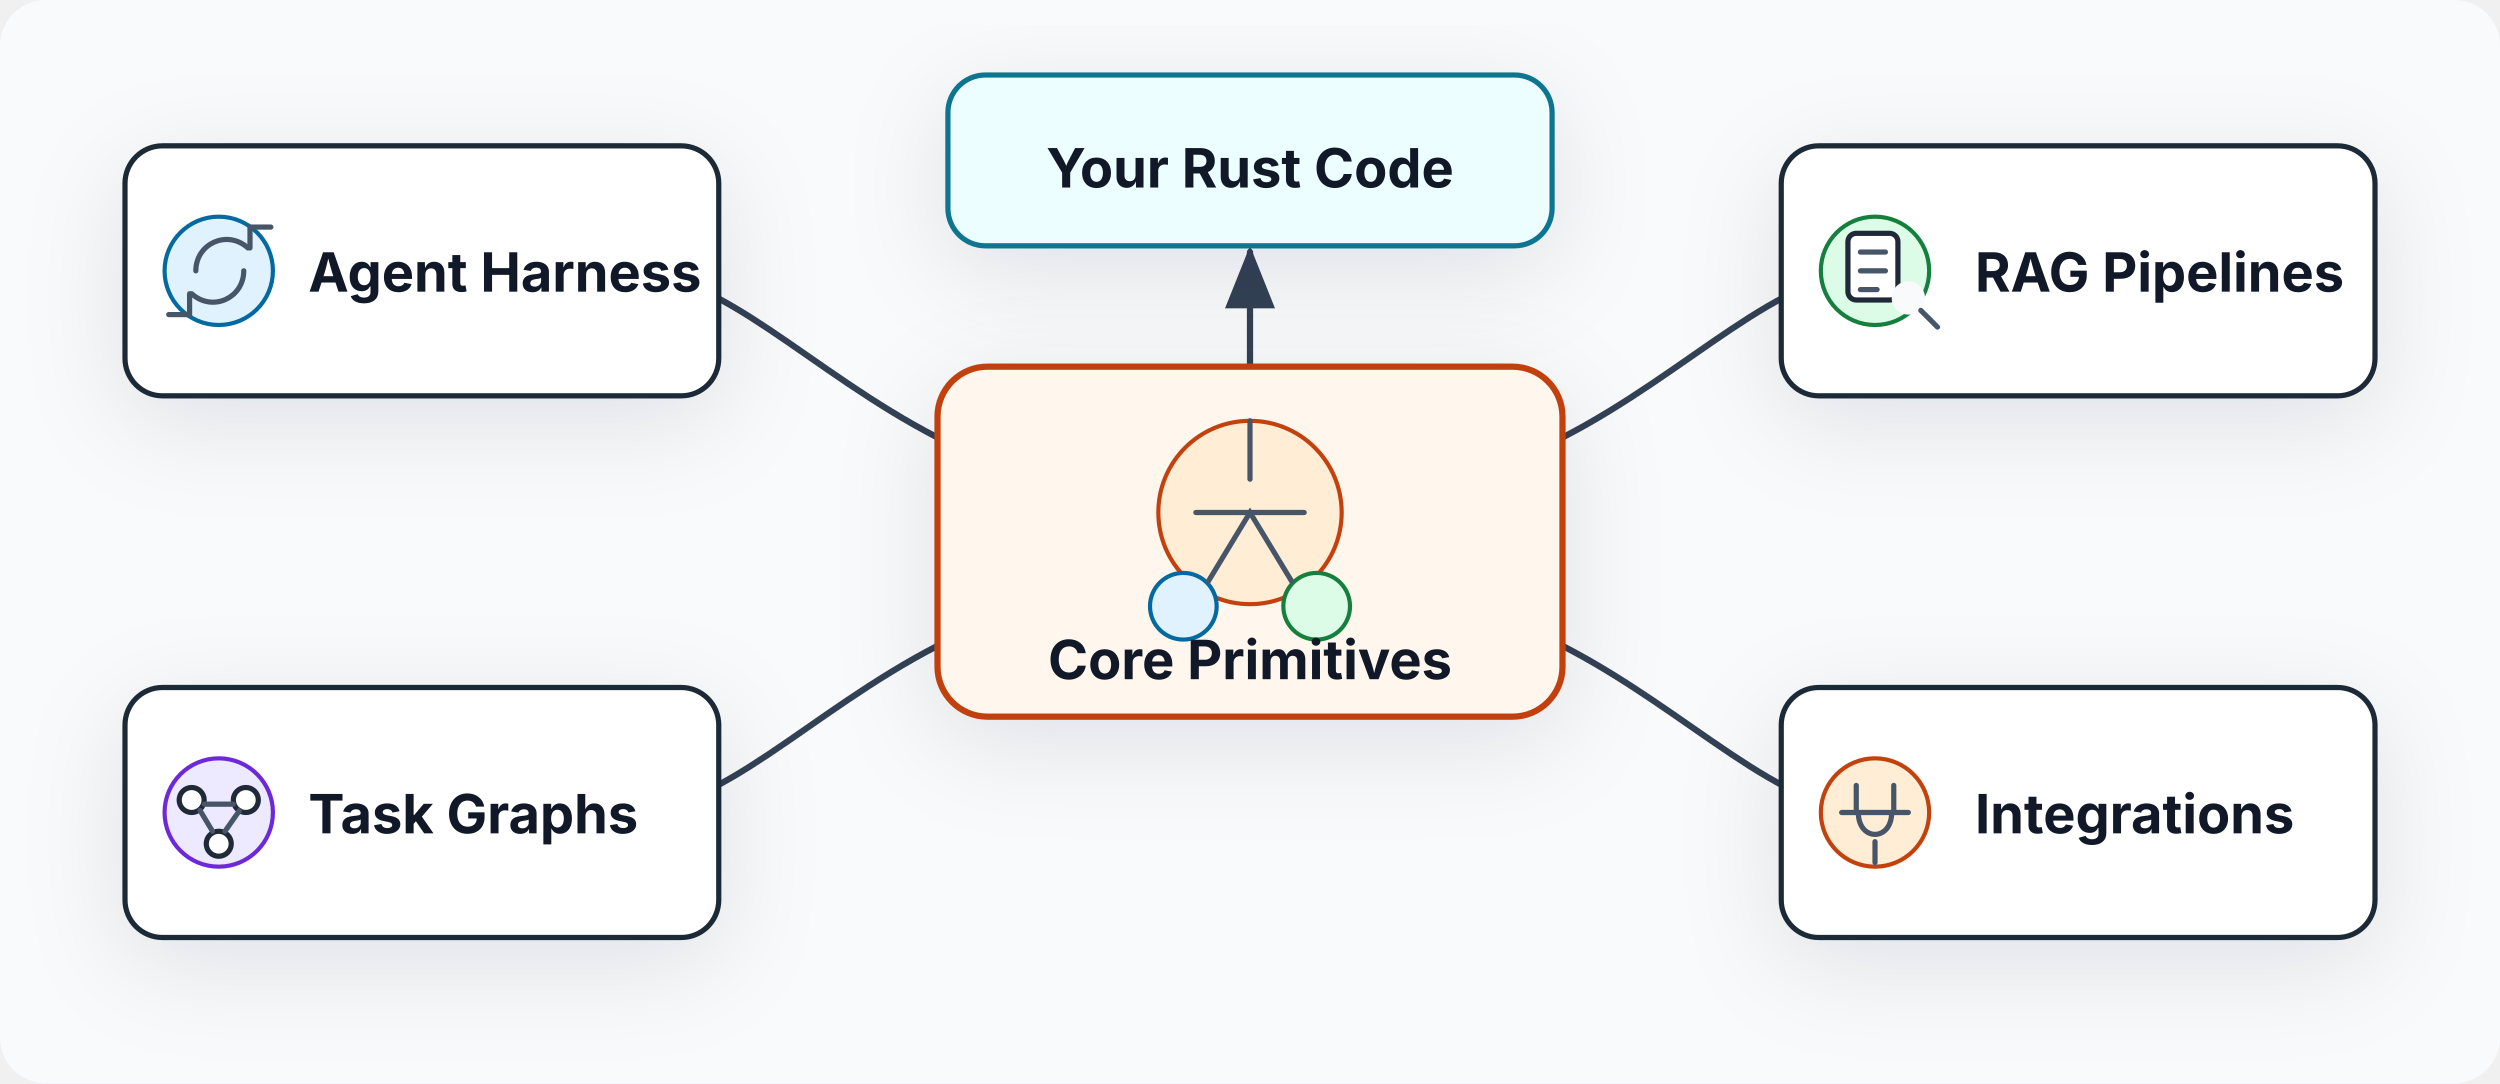
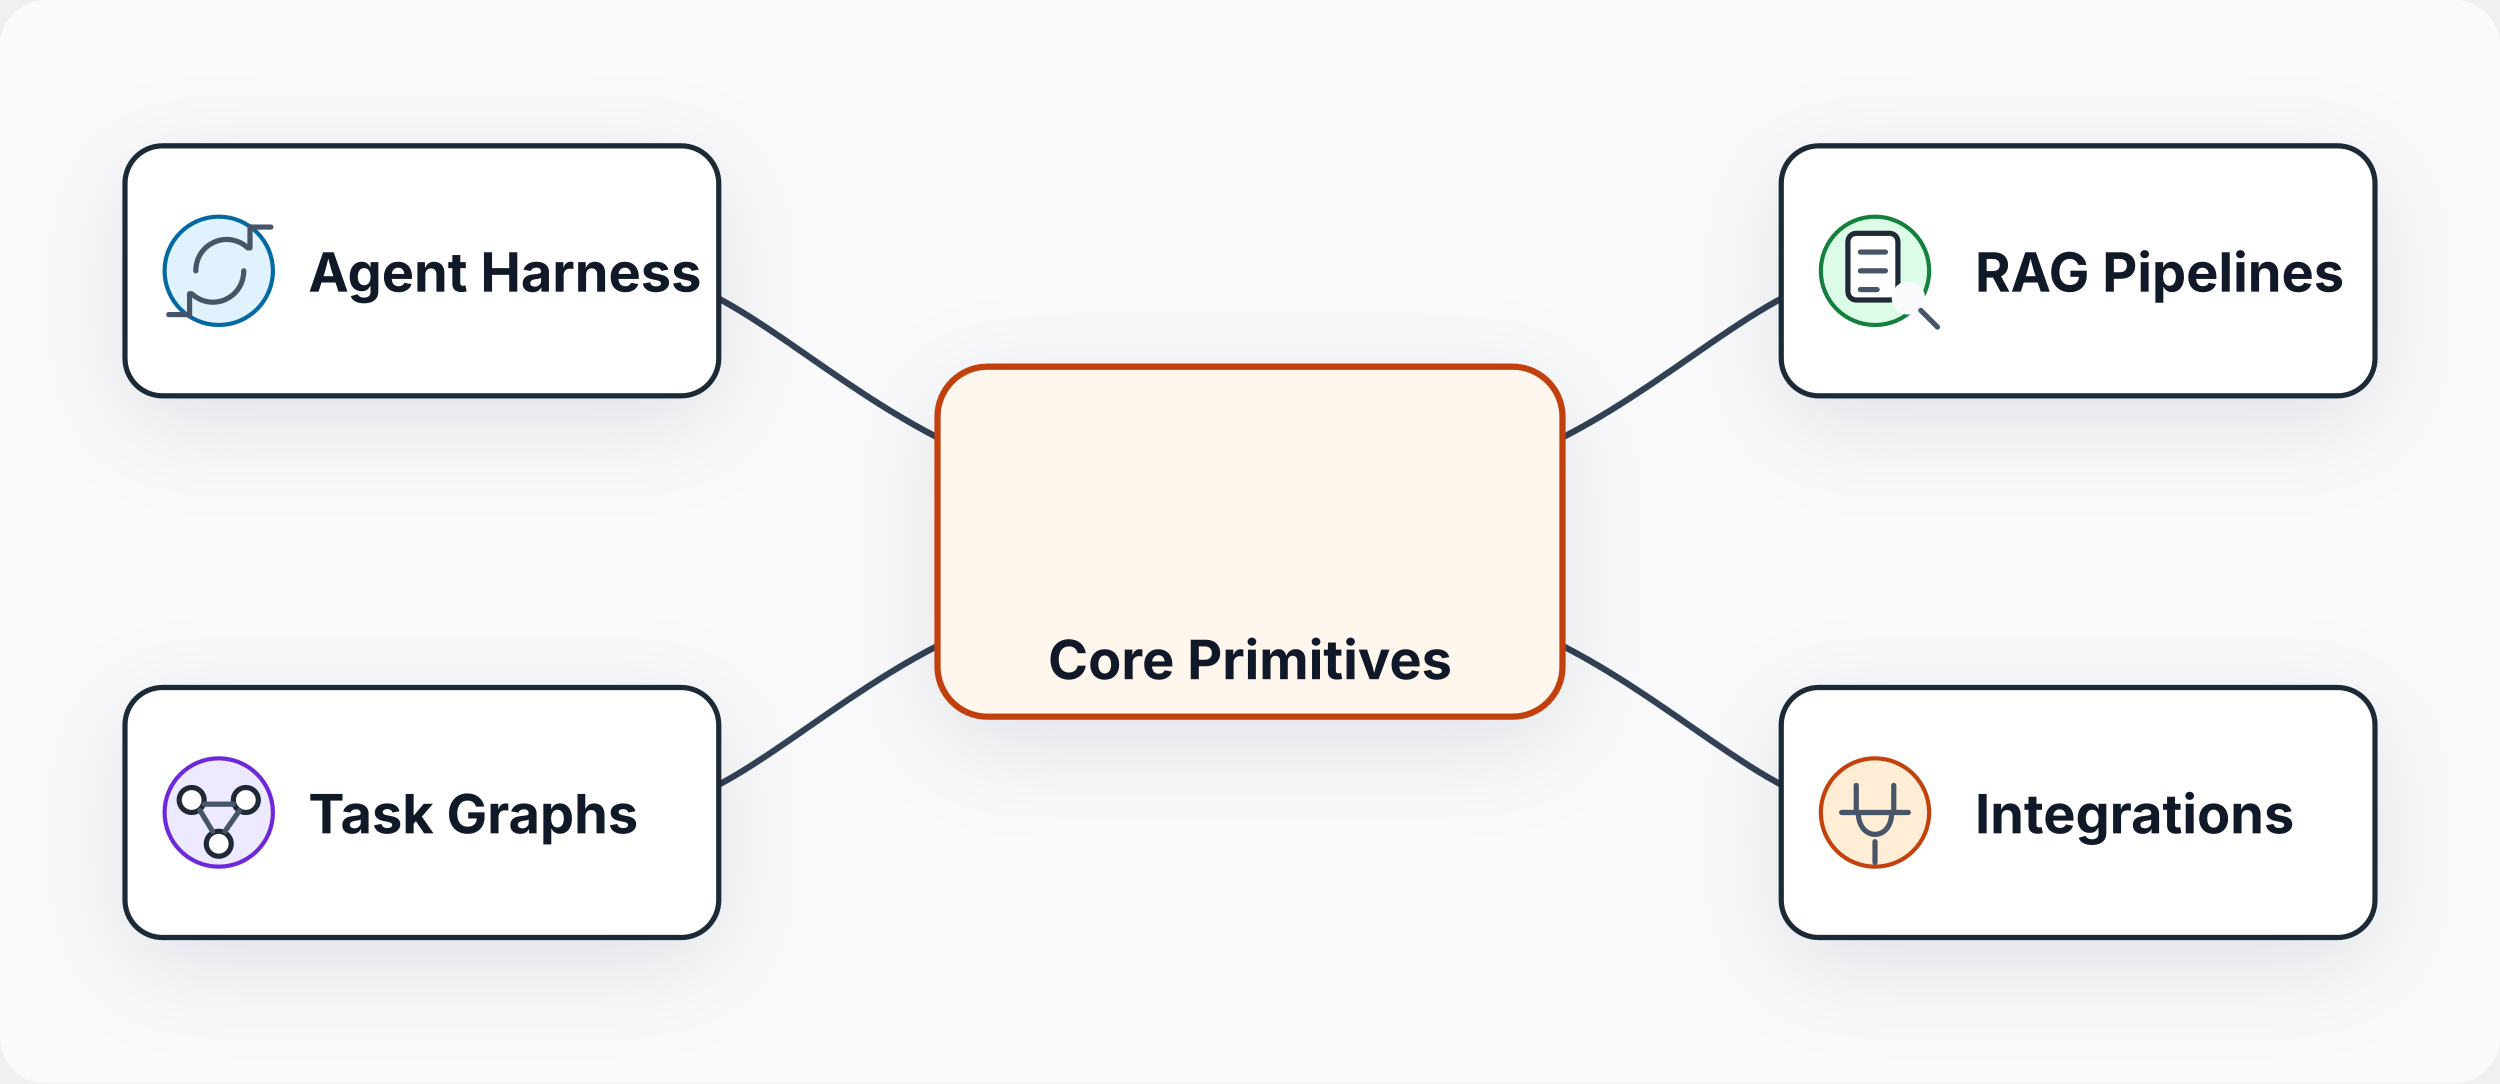
<svg xmlns="http://www.w3.org/2000/svg" width="1200" height="520" viewBox="0 0 1200 520" role="img" aria-labelledby="title desc">
  <defs>
    <style>
      .bg { fill: #f8fafc; }
      .card { fill: #ffffff; stroke: #1f2937; stroke-width: 2.5; }
      .core { fill: #fff7ed; stroke: #c2410c; stroke-width: 3; }
      .code { fill: #ecfeff; stroke: #0e7490; stroke-width: 2.5; }
      .label { fill: #111827; font: 700 26px system-ui, -apple-system, BlinkMacSystemFont, "Segoe UI", sans-serif; }
      .small { fill: #374151; font: 650 19px system-ui, -apple-system, BlinkMacSystemFont, "Segoe UI", sans-serif; }
      .line { fill: none; stroke: #475569; stroke-width: 2.5; stroke-linecap: round; }
      .flow { fill: none; stroke: #334155; stroke-width: 3; stroke-linecap: round; marker-end: url(#arrow); }
      .soft { fill: #e0f2fe; stroke: #0369a1; stroke-width: 2; }
      .warm { fill: #ffedd5; stroke: #c2410c; stroke-width: 2; }
      .green { fill: #dcfce7; stroke: #15803d; stroke-width: 2; }
      .violet { fill: #ede9fe; stroke: #6d28d9; stroke-width: 2; }
      .shadow { filter: drop-shadow(0 12px 24px rgb(15 23 42 / 0.10)); }
    </style>
    <marker id="arrow" markerWidth="12" markerHeight="12" refX="9" refY="4" orient="auto" markerUnits="strokeWidth">
      <path d="M0,0 L0,8 L10,4 z" fill="#334155" />
    </marker>
  </defs>
  <rect class="bg" x="0" y="0" width="1200" height="520" rx="22" />
  <path class="flow" d="M450 210 C388 178 346 130 300 130" />
  <path class="flow" d="M450 310 C388 342 346 390 300 390" />
  <path class="flow" d="M750 210 C812 178 854 130 900 130" />
  <path class="flow" d="M750 310 C812 342 854 390 900 390" />
-   <path class="flow" d="M600 175 L600 121" />
-   <rect class="code shadow" x="455" y="36" width="290" height="82" rx="18" />
-   <text class="label" x="600" y="90" text-anchor="middle">Your Rust Code</text>
  <rect class="core shadow" x="450" y="176" width="300" height="168" rx="24" />
-   <circle class="warm" cx="600" cy="246" r="44" />
-   <circle class="soft" cx="568" cy="291" r="16" />
-   <circle class="green" cx="632" cy="291" r="16" />
-   <path class="line" d="M574 246 H626" />
-   <path class="line" d="M600 202 V230" />
-   <path class="line" d="M580 279 L600 246 L620 279" />
  <text class="label" x="600" y="326" text-anchor="middle">Core Primitives</text>
  <rect class="card shadow" x="60" y="70" width="285" height="120" rx="18" />
  <circle class="soft" cx="105" cy="130" r="26" />
  <path class="line" d="M94 130 C94 117 109 110 119 119" />
  <path class="line" d="M120 119 L120 109 L130 109" />
  <path class="line" d="M117 130 C117 143 102 150 92 141" />
  <path class="line" d="M91 141 L91 151 L81 151" />
  <text class="label" x="148" y="140">Agent Harness</text>
  <rect class="card shadow" x="60" y="330" width="285" height="120" rx="18" />
  <circle class="violet" cx="105" cy="390" r="26" />
  <circle class="card" cx="92" cy="384" r="6" />
  <circle class="card" cx="118" cy="384" r="6" />
  <circle class="card" cx="105" cy="405" r="6" />
  <path class="line" d="M98 386 L112 386" />
  <path class="line" d="M96 389 L102 399" />
  <path class="line" d="M115 389 L108 399" />
  <text class="label" x="148" y="400">Task Graphs</text>
  <rect class="card shadow" x="855" y="70" width="285" height="120" rx="18" />
  <circle class="green" cx="900" cy="130" r="26" />
  <rect class="card" x="887" y="112" width="24" height="32" rx="4" />
  <path class="line" d="M893 121 H905" />
  <path class="line" d="M893 130 H905" />
  <path class="line" d="M893 139 H901" />
  <circle class="bg" cx="916" cy="143" r="8" />
  <path class="line" d="M922 149 L930 157" />
  <text class="label" x="948" y="140">RAG Pipelines</text>
  <rect class="card shadow" x="855" y="330" width="285" height="120" rx="18" />
  <circle class="warm" cx="900" cy="390" r="26" />
  <path class="line" d="M891 377 V390" />
  <path class="line" d="M909 377 V390" />
  <path class="line" d="M884 390 H916" />
  <path class="line" d="M892 390 C892 404 908 404 908 390" />
  <path class="line" d="M900 404 V414" />
  <text class="label" x="948" y="400">Integrations</text>
</svg>
